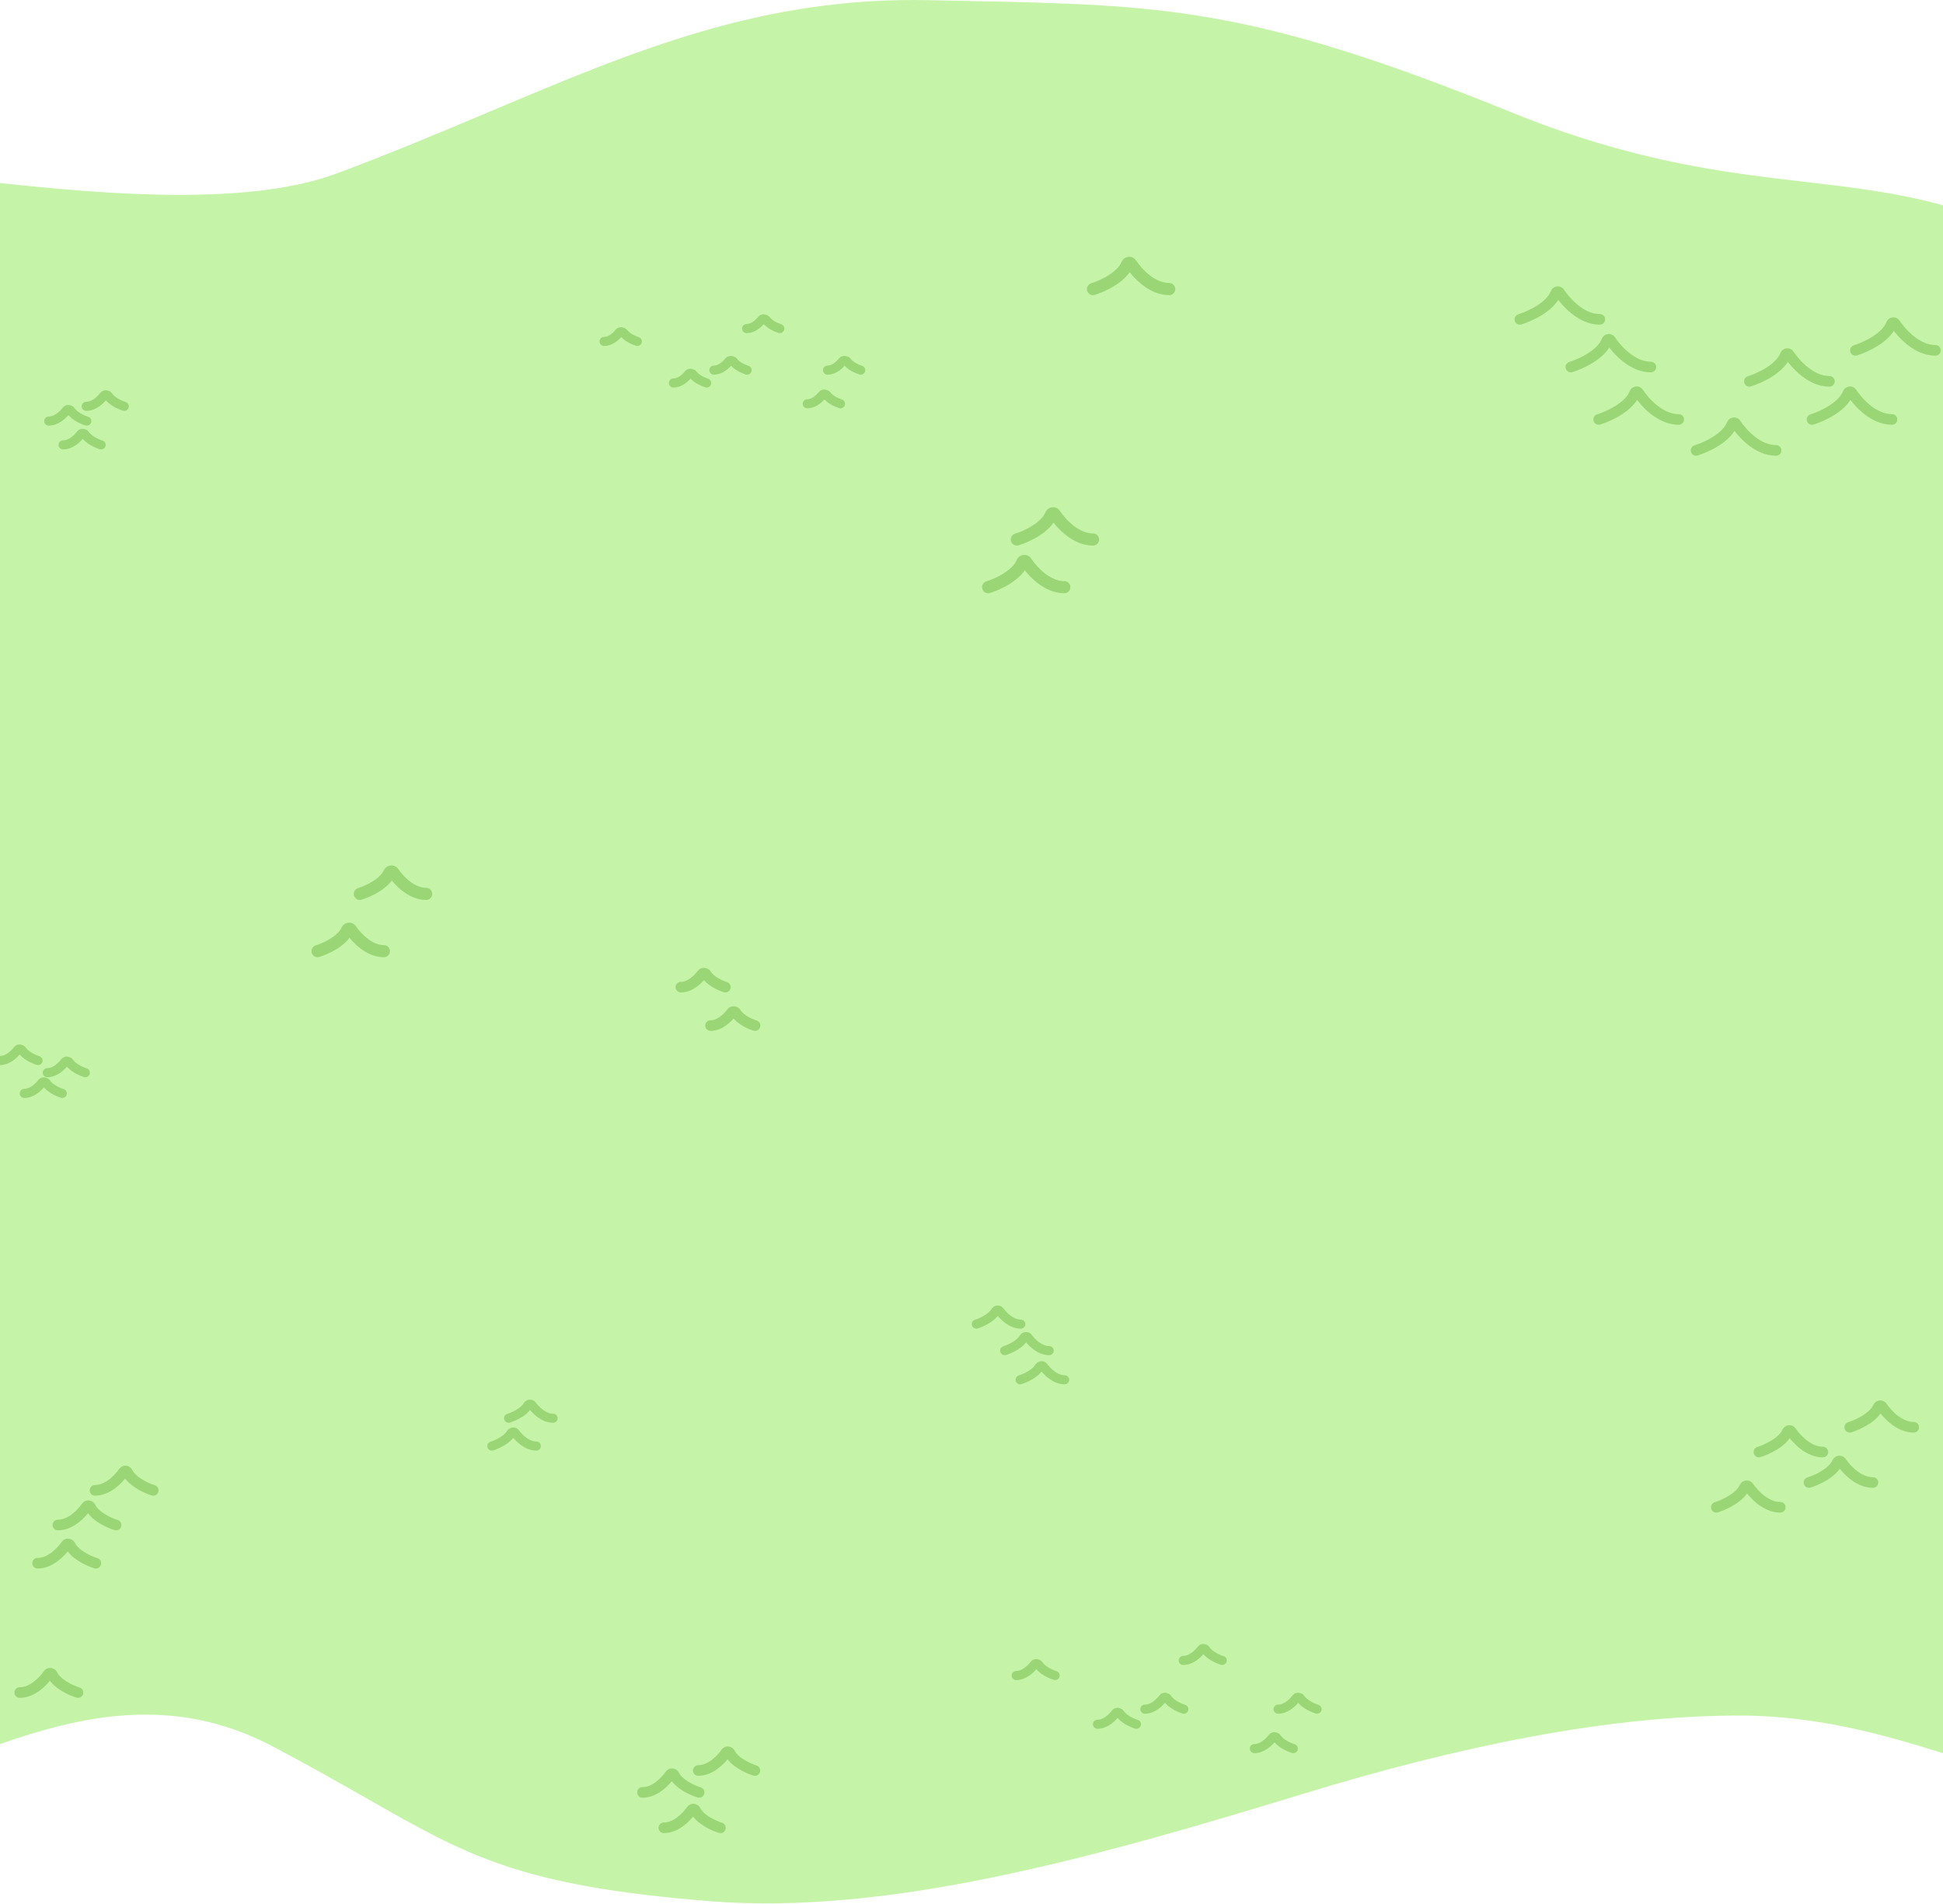
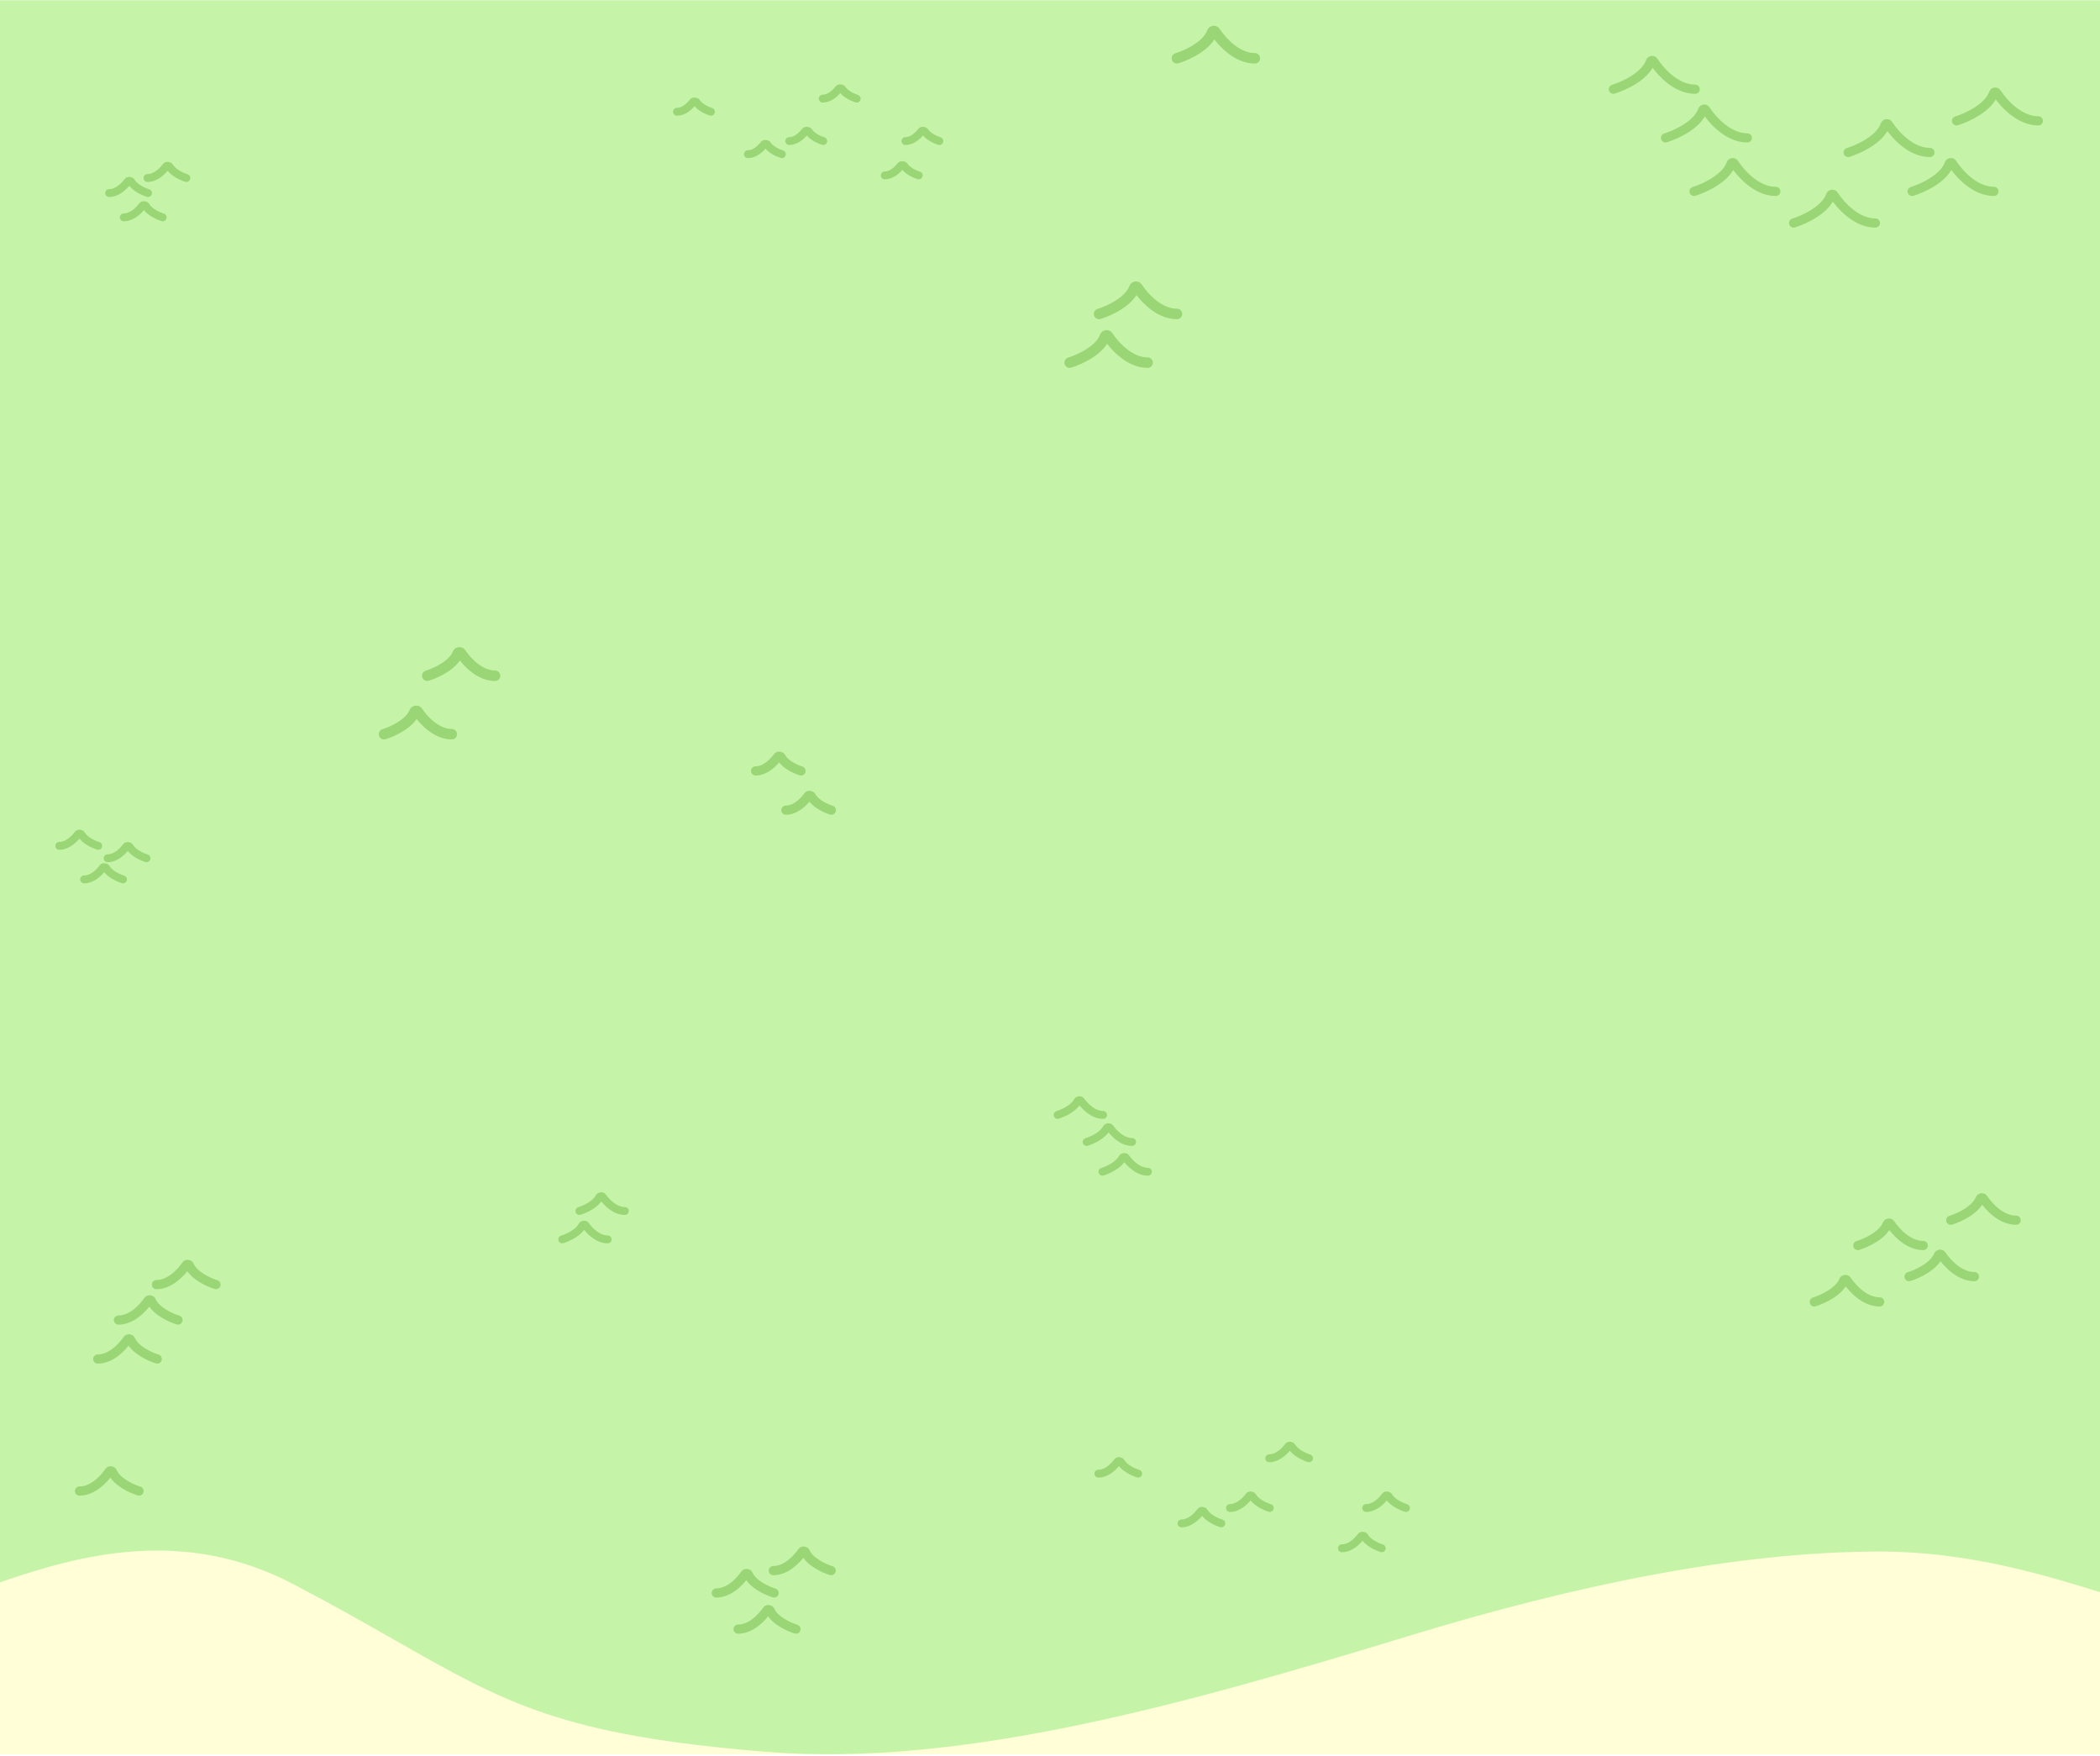
- <svg xmlns="http://www.w3.org/2000/svg" width="1280" height="1254" viewBox="0 0 1280 1254" fill="none">
-   <path fill-rule="evenodd" clip-rule="evenodd" d="M1280 135.261C1249.63 126.865 1220.24 123.44 1188.68 119.762C1135.41 113.554 1075.98 106.628 995.264 73.853C824.413 4.476 765.865 3.277 637.622 0.65C629.574 0.485 621.251 0.315 612.609 0.122C502.59 -2.339 419.089 32.87 322.858 73.446C291.082 86.844 257.917 100.828 221.952 114.234C164.349 135.705 72.379 128.381 0 120.575V1149.04C50.009 1131.69 112.479 1115.28 178.99 1150.24C203.453 1163.09 223.404 1174.48 241.07 1184.55C308.551 1223.05 342.683 1242.52 467.551 1252.54C586.599 1262.1 723.695 1223.02 858.789 1181.72C961.75 1150.24 1059.79 1130.24 1145.82 1130.24C1198.7 1130.24 1244.08 1143.89 1280 1155.04V135.261Z" fill="#C5F4A8" />
-   <path d="M1222.3 230.816C1229.2 228.689 1242.59 222.46 1246.01 213.404C1246.35 212.497 1247.82 212.229 1248.36 213.035C1253.16 220.201 1263.13 230.816 1275 230.816" stroke="#9AD675" stroke-width="7" stroke-linecap="round" />
-   <path d="M1193.7 276.342C1200.6 274.214 1213.98 267.986 1217.4 258.93C1217.74 258.023 1219.22 257.754 1219.76 258.561C1224.56 265.727 1234.52 276.342 1246.4 276.342" stroke="#9AD675" stroke-width="7" stroke-linecap="round" />
-   <path d="M1152.45 251.224C1159.35 249.097 1172.74 242.868 1176.16 233.812C1176.5 232.905 1177.98 232.637 1178.52 233.443C1183.31 240.609 1193.28 251.224 1205.15 251.224" stroke="#9AD675" stroke-width="7" stroke-linecap="round" />
-   <path d="M1117.32 296.751C1124.22 294.623 1137.61 288.394 1141.03 279.339C1141.37 278.431 1142.84 278.163 1143.38 278.969C1148.18 286.135 1158.15 296.751 1170.02 296.751" stroke="#9AD675" stroke-width="7" stroke-linecap="round" />
-   <path d="M1001.23 210.408C1008.13 208.28 1021.52 202.052 1024.94 192.996C1025.28 192.089 1026.75 191.82 1027.29 192.627C1032.09 199.792 1042.06 210.408 1053.93 210.408" stroke="#9AD675" stroke-width="7" stroke-linecap="round" />
-   <path d="M1034.84 241.805C1041.74 239.677 1055.12 233.449 1058.54 224.393C1058.88 223.486 1060.36 223.217 1060.9 224.024C1065.7 231.189 1075.66 241.805 1087.54 241.805" stroke="#9AD675" stroke-width="7" stroke-linecap="round" />
-   <path d="M1053.17 276.342C1060.07 274.214 1073.45 267.986 1076.87 258.93C1077.21 258.023 1078.69 257.754 1079.23 258.561C1084.03 265.727 1093.99 276.342 1105.87 276.342" stroke="#9AD675" stroke-width="7" stroke-linecap="round" />
-   <path d="M650.947 386.851C657.486 384.834 670.138 378.952 673.479 370.398C673.831 369.495 675.317 369.229 675.859 370.033C680.46 376.858 689.909 386.851 701.153 386.851" stroke="#9AD675" stroke-width="8" stroke-linecap="round" />
-   <path d="M669.865 355.443C676.405 353.427 689.057 347.544 692.398 338.991C692.75 338.087 694.236 337.821 694.778 338.626C699.379 345.45 708.828 355.443 720.072 355.443" stroke="#9AD675" stroke-width="8" stroke-linecap="round" />
-   <path d="M720.03 190.443C726.57 188.427 739.222 182.544 742.562 173.991C742.915 173.087 744.401 172.821 744.943 173.626C749.544 180.45 758.993 190.443 770.237 190.443" stroke="#9AD675" stroke-width="8" stroke-linecap="round" />
-   <path d="M474.595 1204.2C469.927 1202.76 461.064 1198.67 458.181 1192.71C457.759 1191.84 456.202 1191.58 455.642 1192.37C452.082 1197.4 445.308 1204.2 437.311 1204.2" stroke="#9AD675" stroke-width="7" stroke-linecap="round" />
-   <path d="M460.546 1180.88C455.878 1179.44 447.015 1175.35 444.132 1169.39C443.709 1168.52 442.153 1168.25 441.592 1169.04C438.033 1174.07 431.258 1180.88 423.261 1180.88" stroke="#9AD675" stroke-width="7" stroke-linecap="round" />
-   <path d="M497.291 1166.44C492.623 1165 483.76 1160.91 480.877 1154.95C480.454 1154.08 478.898 1153.81 478.337 1154.6C474.778 1159.63 468.003 1166.44 460.006 1166.44" stroke="#9AD675" stroke-width="7" stroke-linecap="round" />
-   <path d="M237.052 588.915C242.646 587.19 253.382 582.214 256.502 574.974C256.886 574.083 258.401 573.815 258.951 574.614C263.031 580.538 271.129 588.915 280.732 588.915" stroke="#9AD675" stroke-width="8" stroke-linecap="round" />
-   <path d="M209.198 626.649C214.792 624.924 225.528 619.948 228.648 612.708C229.032 611.817 230.547 611.55 231.097 612.349C235.177 618.273 243.275 626.649 252.878 626.649" stroke="#9AD675" stroke-width="8" stroke-linecap="round" />
-   <path d="M477.869 650.35C474.354 649.266 467.813 646.269 465.276 641.903C464.789 641.064 463.16 640.803 462.582 641.582C459.696 645.465 454.566 650.35 448.559 650.35" stroke="#9AD675" stroke-width="7" stroke-linecap="round" />
-   <path d="M497.409 675.671C493.894 674.587 487.353 671.59 484.816 667.223C484.329 666.384 482.7 666.124 482.122 666.903C479.236 670.785 474.106 675.671 468.099 675.671" stroke="#9AD675" stroke-width="7" stroke-linecap="round" />
-   <path d="M643.163 872.35C646.678 871.266 653.219 868.269 655.756 863.903C656.243 863.064 657.872 862.803 658.45 863.582C661.336 867.465 666.466 872.35 672.473 872.35" stroke="#9AD675" stroke-width="6" stroke-linecap="round" />
-   <path d="M661.853 889.813C665.368 888.729 671.909 885.731 674.446 881.365C674.933 880.526 676.562 880.266 677.14 881.044C680.026 884.927 685.156 889.813 691.163 889.813" stroke="#9AD675" stroke-width="6" stroke-linecap="round" />
-   <path d="M672.048 909.021C675.563 907.937 682.104 904.94 684.64 900.573C685.128 899.735 686.756 899.474 687.335 900.253C690.221 904.136 695.35 909.021 701.358 909.021" stroke="#9AD675" stroke-width="6" stroke-linecap="round" />
-   <path d="M324.014 952.686C327.529 951.602 334.07 948.605 336.607 944.238C337.094 943.399 338.723 943.139 339.301 943.918C342.187 947.8 347.317 952.686 353.324 952.686" stroke="#9AD675" stroke-width="6" stroke-linecap="round" />
-   <path d="M335.058 934.35C338.573 933.266 345.114 930.269 347.651 925.903C348.138 925.064 349.767 924.803 350.345 925.582C353.231 929.465 358.361 934.35 364.368 934.35" stroke="#9AD675" stroke-width="6" stroke-linecap="round" />
-   <path d="M695.091 1103.87C692.102 1102.95 686.617 1100.45 684.269 1096.81C683.743 1095.99 682.066 1095.74 681.476 1096.5C678.912 1099.85 674.534 1103.87 669.434 1103.87" stroke="#9AD675" stroke-width="6" stroke-linecap="round" />
-   <path d="M748.635 1135.97C745.647 1135.05 740.162 1132.55 737.814 1128.91C737.288 1128.09 735.611 1127.84 735.02 1128.61C732.457 1131.95 728.079 1135.97 722.979 1135.97" stroke="#9AD675" stroke-width="6" stroke-linecap="round" />
-   <path d="M805.154 1093.94C802.166 1093.01 796.681 1090.51 794.333 1086.87C793.807 1086.05 792.13 1085.8 791.539 1086.57C788.976 1089.91 784.598 1093.94 779.498 1093.94" stroke="#9AD675" stroke-width="6" stroke-linecap="round" />
-   <path d="M779.87 1126.04C776.882 1125.11 771.396 1122.61 769.048 1118.97C768.523 1118.15 766.845 1117.9 766.255 1118.67C763.692 1122.01 759.314 1126.04 754.213 1126.04" stroke="#9AD675" stroke-width="6" stroke-linecap="round" />
-   <path d="M852.006 1152.02C849.018 1151.1 843.532 1148.6 841.184 1144.96C840.659 1144.14 838.981 1143.89 838.391 1144.66C835.827 1148 831.45 1152.02 826.349 1152.02" stroke="#9AD675" stroke-width="6" stroke-linecap="round" />
-   <path d="M867.623 1126.04C864.635 1125.11 859.149 1122.61 856.801 1118.97C856.276 1118.15 854.598 1117.9 854.008 1118.67C851.444 1122.01 847.067 1126.04 841.966 1126.04" stroke="#9AD675" stroke-width="6" stroke-linecap="round" />
-   <path d="M419.848 224.95C417.403 224.196 412.997 222.203 410.875 219.298C410.302 218.514 408.56 218.267 407.954 219.024C405.737 221.797 402.133 224.95 397.963 224.95" stroke="#9AD675" stroke-width="6" stroke-linecap="round" />
-   <path d="M465.521 252.332C463.075 251.578 458.67 249.584 456.547 246.679C455.975 245.896 454.233 245.648 453.627 246.406C451.409 249.179 447.806 252.332 443.636 252.332" stroke="#9AD675" stroke-width="6" stroke-linecap="round" />
-   <path d="M513.731 216.475C511.286 215.721 506.88 213.727 504.758 210.822C504.185 210.039 502.443 209.791 501.837 210.549C499.62 213.322 496.016 216.475 491.846 216.475" stroke="#9AD675" stroke-width="6" stroke-linecap="round" />
-   <path d="M492.163 243.857C489.718 243.103 485.313 241.109 483.19 238.204C482.618 237.42 480.876 237.173 480.27 237.931C478.052 240.704 474.448 243.857 470.278 243.857" stroke="#9AD675" stroke-width="6" stroke-linecap="round" />
-   <path d="M553.695 266.022C551.25 265.268 546.844 263.275 544.721 260.37C544.149 259.586 542.407 259.339 541.801 260.096C539.584 262.869 535.98 266.022 531.81 266.022" stroke="#9AD675" stroke-width="6" stroke-linecap="round" />
-   <path d="M567.016 243.857C564.571 243.103 560.165 241.109 558.042 238.204C557.47 237.42 555.728 237.173 555.122 237.931C552.905 240.704 549.301 243.857 545.131 243.857" stroke="#9AD675" stroke-width="6" stroke-linecap="round" />
-   <path d="M1218.57 940.317C1223.94 938.661 1234.23 933.899 1237.29 926.969C1237.68 926.082 1239.21 925.814 1239.76 926.612C1243.72 932.321 1251.49 940.317 1260.71 940.317" stroke="#9AD675" stroke-width="7" stroke-linecap="round" />
-   <path d="M1191.71 976.715C1197.08 975.06 1207.36 970.298 1210.42 963.368C1210.82 962.481 1212.34 962.213 1212.89 963.011C1216.85 968.72 1224.63 976.715 1233.84 976.715" stroke="#9AD675" stroke-width="7" stroke-linecap="round" />
-   <path d="M1158.73 956.633C1164.1 954.977 1174.38 950.215 1177.45 943.286C1177.84 942.398 1179.37 942.131 1179.92 942.929C1183.87 948.637 1191.65 956.633 1200.87 956.633" stroke="#9AD675" stroke-width="7" stroke-linecap="round" />
-   <path d="M1130.64 993.032C1136.01 991.377 1146.3 986.614 1149.36 979.685C1149.75 978.798 1151.28 978.53 1151.83 979.328C1155.78 985.037 1163.56 993.032 1172.78 993.032" stroke="#9AD675" stroke-width="7" stroke-linecap="round" />
-   <path d="M25.067 698.707C22.164 697.812 16.848 695.391 14.533 691.863C14.001 691.052 12.315 690.797 11.722 691.566C9.212 694.821 4.955 698.707 0 698.707" stroke="#9AD675" stroke-width="6" stroke-linecap="round" />
-   <path d="M41.051 720.362C38.148 719.467 32.832 717.046 30.517 713.518C29.985 712.707 28.299 712.452 27.707 713.22C25.196 716.476 20.939 720.362 15.985 720.362" stroke="#9AD675" stroke-width="6" stroke-linecap="round" />
-   <path d="M56.203 706.707C53.3 705.812 47.984 703.391 45.669 699.863C45.137 699.052 43.451 698.797 42.858 699.566C40.348 702.821 36.091 706.707 31.137 706.707" stroke="#9AD675" stroke-width="6" stroke-linecap="round" />
-   <path d="M51.383 1115.09C46.556 1113.6 37.372 1109.35 34.446 1103.18C34.031 1102.3 32.482 1102.04 31.924 1102.83C28.273 1108.01 21.272 1115.09 13 1115.09" stroke="#9AD675" stroke-width="7" stroke-linecap="round" />
-   <path d="M100.962 981.864C96.135 980.376 86.951 976.132 84.025 969.955C83.61 969.078 82.061 968.814 81.502 969.608C77.852 974.79 70.85 981.864 62.578 981.864" stroke="#9AD675" stroke-width="7" stroke-linecap="round" />
-   <path d="M76.485 1004.73C71.657 1003.24 62.473 999.001 59.548 992.823C59.132 991.947 57.584 991.683 57.025 992.476C53.374 997.659 46.373 1004.73 38.101 1004.73" stroke="#9AD675" stroke-width="7" stroke-linecap="round" />
-   <path d="M63.135 1029.89C58.307 1028.4 49.123 1024.16 46.197 1017.98C45.782 1017.1 44.233 1016.84 43.675 1017.63C40.024 1022.81 33.023 1029.89 24.751 1029.89" stroke="#9AD675" stroke-width="7" stroke-linecap="round" />
-   <path d="M66.622 293.095C63.719 292.2 58.403 289.779 56.088 286.251C55.555 285.44 53.87 285.186 53.277 285.954C50.767 289.209 46.51 293.095 41.555 293.095" stroke="#9AD675" stroke-width="6" stroke-linecap="round" />
-   <path d="M57.176 277.414C54.273 276.519 48.957 274.098 46.642 270.57C46.11 269.759 44.424 269.505 43.832 270.273C41.321 273.528 37.065 277.414 32.11 277.414" stroke="#9AD675" stroke-width="6" stroke-linecap="round" />
-   <path d="M81.88 267.707C78.977 266.812 73.661 264.391 71.346 260.863C70.814 260.052 69.128 259.797 68.535 260.566C66.025 263.821 61.768 267.707 56.813 267.707" stroke="#9AD675" stroke-width="6" stroke-linecap="round" />
+ <svg xmlns="http://www.w3.org/2000/svg" width="1600" height="1337" viewBox="0 0 1600 1337" fill="none">
+   <rect y="1174.23" width="1600" height="162.064" fill="#FFFED7" />
+   <path fill-rule="evenodd" clip-rule="evenodd" d="M0.002 0.165V1205.32C62.513 1183.69 140.601 1163.21 223.74 1206.82C254.319 1222.86 279.258 1237.06 301.34 1249.63C385.691 1297.66 428.356 1321.95 584.441 1334.46C733.251 1346.38 904.621 1297.62 1073.49 1246.09C1202.19 1206.82 1324.74 1181.87 1432.28 1181.87C1498.38 1181.87 1555.1 1198.9 1600 1212.81L1600 0.165H0.002Z" fill="#C5F4A8" />
+   <path d="M1490.69 92.058C1498.98 89.506 1515.2 81.952 1518.91 70.976C1519.22 70.058 1520.67 69.79 1521.2 70.601C1526.74 79.056 1538.71 92.058 1553.01 92.058" stroke="#9AD675" stroke-width="7" stroke-linecap="round" />
+   <path d="M1456.86 145.793C1465.16 143.24 1481.37 135.687 1485.08 124.711C1485.4 123.792 1486.84 123.524 1487.37 124.335C1492.91 132.79 1504.88 145.793 1519.18 145.793" stroke="#9AD675" stroke-width="7" stroke-linecap="round" />
+   <path d="M1408.09 116.146C1416.38 113.593 1432.6 106.04 1436.31 95.064C1436.62 94.145 1438.06 93.877 1438.6 94.688C1444.14 103.143 1456.1 116.146 1470.41 116.146" stroke="#9AD675" stroke-width="7" stroke-linecap="round" />
+   <path d="M1366.54 169.881C1374.83 167.328 1391.05 159.775 1394.76 148.799C1395.07 147.88 1396.52 147.612 1397.05 148.423C1402.59 156.878 1414.56 169.881 1428.86 169.881" stroke="#9AD675" stroke-width="7" stroke-linecap="round" />
+   <path d="M1229.25 67.97C1237.54 65.418 1253.76 57.864 1257.47 46.888C1257.78 45.969 1259.23 45.702 1259.76 46.513C1265.3 54.967 1277.27 67.97 1291.57 67.97" stroke="#9AD675" stroke-width="7" stroke-linecap="round" />
+   <path d="M1268.99 105.028C1277.29 102.476 1293.5 94.922 1297.22 83.946C1297.53 83.028 1298.97 82.76 1299.5 83.571C1305.04 92.025 1317.01 105.028 1331.31 105.028" stroke="#9AD675" stroke-width="7" stroke-linecap="round" />
+   <path d="M1290.67 145.793C1298.96 143.24 1315.18 135.687 1318.89 124.711C1319.2 123.792 1320.65 123.524 1321.18 124.335C1326.72 132.79 1338.69 145.793 1352.99 145.793" stroke="#9AD675" stroke-width="7" stroke-linecap="round" />
+   <path d="M814.996 276.227C822.864 273.805 838.214 266.662 841.838 256.279C842.158 255.364 843.609 255.095 844.143 255.904C849.459 263.962 860.811 276.227 874.371 276.227" stroke="#9AD675" stroke-width="8" stroke-linecap="round" />
+   <path d="M837.37 239.156C845.238 236.735 860.588 229.591 864.212 219.209C864.532 218.293 865.983 218.024 866.517 218.833C871.833 226.891 883.185 239.156 896.745 239.156" stroke="#9AD675" stroke-width="8" stroke-linecap="round" />
+   <path d="M896.696 44.406C904.564 41.984 919.914 34.84 923.539 24.458C923.858 23.543 925.309 23.274 925.843 24.083C931.159 32.141 942.511 44.406 956.072 44.406" stroke="#9AD675" stroke-width="8" stroke-linecap="round" />
+   <path d="M606.441 1240.95C600.787 1239.21 589.93 1234.19 586.795 1226.88C586.413 1225.99 584.902 1225.72 584.352 1226.52C580.239 1232.49 572.055 1240.95 562.348 1240.95" stroke="#9AD675" stroke-width="7" stroke-linecap="round" />
+   <path d="M589.826 1213.42C584.172 1211.68 573.315 1206.66 570.18 1199.35C569.798 1198.46 568.287 1198.19 567.737 1198.99C563.623 1204.96 555.44 1213.42 545.732 1213.42" stroke="#9AD675" stroke-width="7" stroke-linecap="round" />
+   <path d="M633.281 1196.38C627.627 1194.64 616.77 1189.61 613.635 1182.31C613.253 1181.41 611.742 1181.15 611.192 1181.95C607.078 1187.92 598.895 1196.38 589.188 1196.38" stroke="#9AD675" stroke-width="7" stroke-linecap="round" />
+   <path d="M325.519 514.725C332.268 512.648 345.346 506.576 348.733 497.748C349.08 496.842 350.558 496.575 351.099 497.38C355.813 504.389 365.564 514.725 377.174 514.725" stroke="#9AD675" stroke-width="8" stroke-linecap="round" />
+   <path d="M292.579 559.262C299.329 557.185 312.407 551.114 315.793 542.286C316.141 541.38 317.619 541.113 318.16 541.917C322.874 548.927 332.624 559.262 344.235 559.262" stroke="#9AD675" stroke-width="8" stroke-linecap="round" />
+   <path d="M610.312 587.237C606.024 585.917 597.926 582.193 595.15 576.771C594.708 575.908 593.134 575.644 592.568 576.431C589.227 581.077 582.993 587.237 575.65 587.237" stroke="#9AD675" stroke-width="7" stroke-linecap="round" />
+   <path d="M633.421 617.123C629.132 615.803 621.035 612.079 618.258 606.657C617.816 605.794 616.242 605.53 615.676 606.317C612.335 610.963 606.101 617.123 598.759 617.123" stroke="#9AD675" stroke-width="7" stroke-linecap="round" />
+   <path d="M805.792 849.265C810.081 847.945 818.178 844.221 820.955 838.799C821.397 837.936 822.971 837.671 823.537 838.459C826.878 843.105 833.112 849.265 840.454 849.265" stroke="#9AD675" stroke-width="6" stroke-linecap="round" />
+   <path d="M827.896 869.876C832.184 868.556 840.282 864.832 843.058 859.41C843.5 858.547 845.074 858.282 845.64 859.07C848.981 863.716 855.215 869.876 862.558 869.876" stroke="#9AD675" stroke-width="6" stroke-linecap="round" />
+   <path d="M839.951 892.547C844.24 891.228 852.337 887.504 855.114 882.082C855.556 881.219 857.13 880.954 857.696 881.742C861.037 886.388 867.271 892.547 874.613 892.547" stroke="#9AD675" stroke-width="6" stroke-linecap="round" />
+   <path d="M428.361 944.085C432.65 942.765 440.748 939.041 443.524 933.619C443.966 932.756 445.54 932.492 446.106 933.279C449.447 937.925 455.681 944.085 463.023 944.085" stroke="#9AD675" stroke-width="6" stroke-linecap="round" />
+   <path d="M441.422 922.443C445.711 921.123 453.808 917.4 456.585 911.978C457.027 911.115 458.6 910.85 459.167 911.637C462.508 916.284 468.742 922.443 476.084 922.443" stroke="#9AD675" stroke-width="6" stroke-linecap="round" />
+   <path d="M867.201 1122.53C863.537 1121.4 856.696 1118.27 854.111 1113.71C853.633 1112.86 852.017 1112.6 851.44 1113.38C848.465 1117.41 843.123 1122.53 836.859 1122.53" stroke="#9AD675" stroke-width="6" stroke-linecap="round" />
+   <path d="M930.524 1160.42C926.86 1159.29 920.02 1156.16 917.434 1151.6C916.956 1150.75 915.34 1150.49 914.764 1151.27C911.789 1155.3 906.446 1160.42 900.182 1160.42" stroke="#9AD675" stroke-width="6" stroke-linecap="round" />
+   <path d="M997.364 1110.8C993.699 1109.67 986.859 1106.54 984.273 1101.98C983.795 1101.14 982.179 1100.88 981.603 1101.66C978.628 1105.68 973.286 1110.8 967.022 1110.8" stroke="#9AD675" stroke-width="6" stroke-linecap="round" />
+   <path d="M967.463 1148.69C963.799 1147.56 956.959 1144.43 954.373 1139.87C953.895 1139.02 952.279 1138.76 951.703 1139.54C948.728 1143.57 943.385 1148.69 937.121 1148.69" stroke="#9AD675" stroke-width="6" stroke-linecap="round" />
+   <path d="M1052.77 1179.36C1049.11 1178.23 1042.27 1175.1 1039.68 1170.54C1039.2 1169.7 1037.59 1169.44 1037.01 1170.22C1034.04 1174.24 1028.69 1179.36 1022.43 1179.36" stroke="#9AD675" stroke-width="6" stroke-linecap="round" />
+   <path d="M1071.24 1148.69C1067.58 1147.56 1060.74 1144.43 1058.15 1139.87C1057.67 1139.02 1056.06 1138.76 1055.48 1139.54C1052.5 1143.57 1047.16 1148.69 1040.9 1148.69" stroke="#9AD675" stroke-width="6" stroke-linecap="round" />
+   <path d="M541.695 85.135C538.675 84.205 533.124 81.679 530.764 77.998C530.241 77.181 528.568 76.926 527.978 77.696C525.394 81.066 520.97 85.135 515.814 85.135" stroke="#9AD675" stroke-width="6" stroke-linecap="round" />
+   <path d="M595.709 117.453C592.688 116.524 587.138 113.997 584.778 110.316C584.254 109.5 582.582 109.244 581.992 110.014C579.408 113.384 574.984 117.453 569.828 117.453" stroke="#9AD675" stroke-width="6" stroke-linecap="round" />
+   <path d="M652.724 75.131C649.703 74.202 644.153 71.675 641.792 67.994C641.269 67.178 639.596 66.923 639.006 67.692C636.423 71.063 631.999 75.131 626.842 75.131" stroke="#9AD675" stroke-width="6" stroke-linecap="round" />
+   <path d="M627.217 107.45C624.196 106.521 618.646 103.994 616.285 100.313C615.762 99.497 614.09 99.242 613.5 100.011C610.916 103.381 606.492 107.45 601.335 107.45" stroke="#9AD675" stroke-width="6" stroke-linecap="round" />
+   <path d="M699.984 133.612C696.964 132.683 691.413 130.157 689.053 126.475C688.53 125.659 686.857 125.404 686.267 126.173C683.684 129.544 679.259 133.612 674.103 133.612" stroke="#9AD675" stroke-width="6" stroke-linecap="round" />
+   <path d="M715.738 107.45C712.718 106.521 707.167 103.994 704.807 100.313C704.284 99.497 702.611 99.242 702.021 100.011C699.437 103.381 695.013 107.45 689.857 107.45" stroke="#9AD675" stroke-width="6" stroke-linecap="round" />
+   <path d="M1486.28 929.486C1492.77 927.49 1505.31 921.672 1508.63 913.211C1508.99 912.309 1510.47 912.043 1511.02 912.846C1515.59 919.606 1524.96 929.486 1536.11 929.486" stroke="#9AD675" stroke-width="7" stroke-linecap="round" />
+   <path d="M1454.51 972.447C1460.99 970.452 1473.53 964.634 1476.86 956.173C1477.21 955.27 1478.7 955.005 1479.24 955.808C1483.81 962.568 1493.19 972.447 1504.33 972.447" stroke="#9AD675" stroke-width="7" stroke-linecap="round" />
+   <path d="M1415.51 948.744C1422 946.749 1434.54 940.931 1437.86 932.47C1438.22 931.567 1439.71 931.302 1440.25 932.105C1444.82 938.865 1454.19 948.744 1465.34 948.744" stroke="#9AD675" stroke-width="7" stroke-linecap="round" />
+   <path d="M1382.29 991.706C1388.78 989.711 1401.32 983.893 1404.65 975.432C1405 974.529 1406.49 974.264 1407.03 975.067C1411.6 981.827 1420.97 991.706 1432.12 991.706" stroke="#9AD675" stroke-width="7" stroke-linecap="round" />
+   <path d="M74.821 644.312C71.258 643.215 64.62 640.178 62.067 635.754C61.583 634.914 59.959 634.654 59.381 635.432C56.467 639.356 51.268 644.312 45.177 644.312" stroke="#9AD675" stroke-width="6" stroke-linecap="round" />
+   <path d="M93.725 669.871C90.161 668.775 83.523 665.738 80.971 661.313C80.486 660.473 78.863 660.213 78.285 660.991C75.37 664.915 70.171 669.871 64.081 669.871" stroke="#9AD675" stroke-width="6" stroke-linecap="round" />
+   <path d="M111.645 653.755C108.081 652.658 101.443 649.621 98.891 645.197C98.406 644.357 96.783 644.096 96.204 644.875C93.29 648.799 88.091 653.755 82.001 653.755" stroke="#9AD675" stroke-width="6" stroke-linecap="round" />
+   <path d="M105.943 1135.77C100.101 1133.97 88.863 1128.76 85.683 1121.19C85.307 1120.3 83.802 1120.03 83.254 1120.83C79.037 1126.98 70.584 1135.77 60.55 1135.77" stroke="#9AD675" stroke-width="7" stroke-linecap="round" />
+   <path d="M164.576 978.524C158.734 976.726 147.496 971.523 144.316 963.953C143.94 963.059 142.435 962.792 141.887 963.591C137.669 969.741 129.217 978.524 119.183 978.524" stroke="#9AD675" stroke-width="7" stroke-linecap="round" />
+   <path d="M135.629 1005.52C129.787 1003.72 118.548 998.515 115.368 990.944C114.993 990.051 113.488 989.784 112.94 990.583C108.722 996.733 100.269 1005.52 90.236 1005.52" stroke="#9AD675" stroke-width="7" stroke-linecap="round" />
+   <path d="M119.84 1035.21C113.997 1033.41 102.759 1028.21 99.579 1020.64C99.204 1019.74 97.699 1019.47 97.151 1020.27C92.933 1026.42 84.48 1035.21 74.447 1035.21" stroke="#9AD675" stroke-width="7" stroke-linecap="round" />
+   <path d="M123.964 165.567C120.4 164.47 113.762 161.433 111.21 157.009C110.725 156.169 109.102 155.908 108.524 156.687C105.609 160.611 100.411 165.567 94.32 165.567" stroke="#9AD675" stroke-width="6" stroke-linecap="round" />
+   <path d="M112.794 147.058C109.23 145.962 102.592 142.925 100.04 138.5C99.555 137.66 97.932 137.4 97.354 138.178C94.439 142.102 89.241 147.058 83.15 147.058" stroke="#9AD675" stroke-width="6" stroke-linecap="round" />
+   <path d="M142.008 135.601C138.444 134.504 131.806 131.467 129.254 127.043C128.769 126.203 127.146 125.942 126.568 126.721C123.653 130.645 118.455 135.601 112.364 135.601" stroke="#9AD675" stroke-width="6" stroke-linecap="round" />
</svg>
